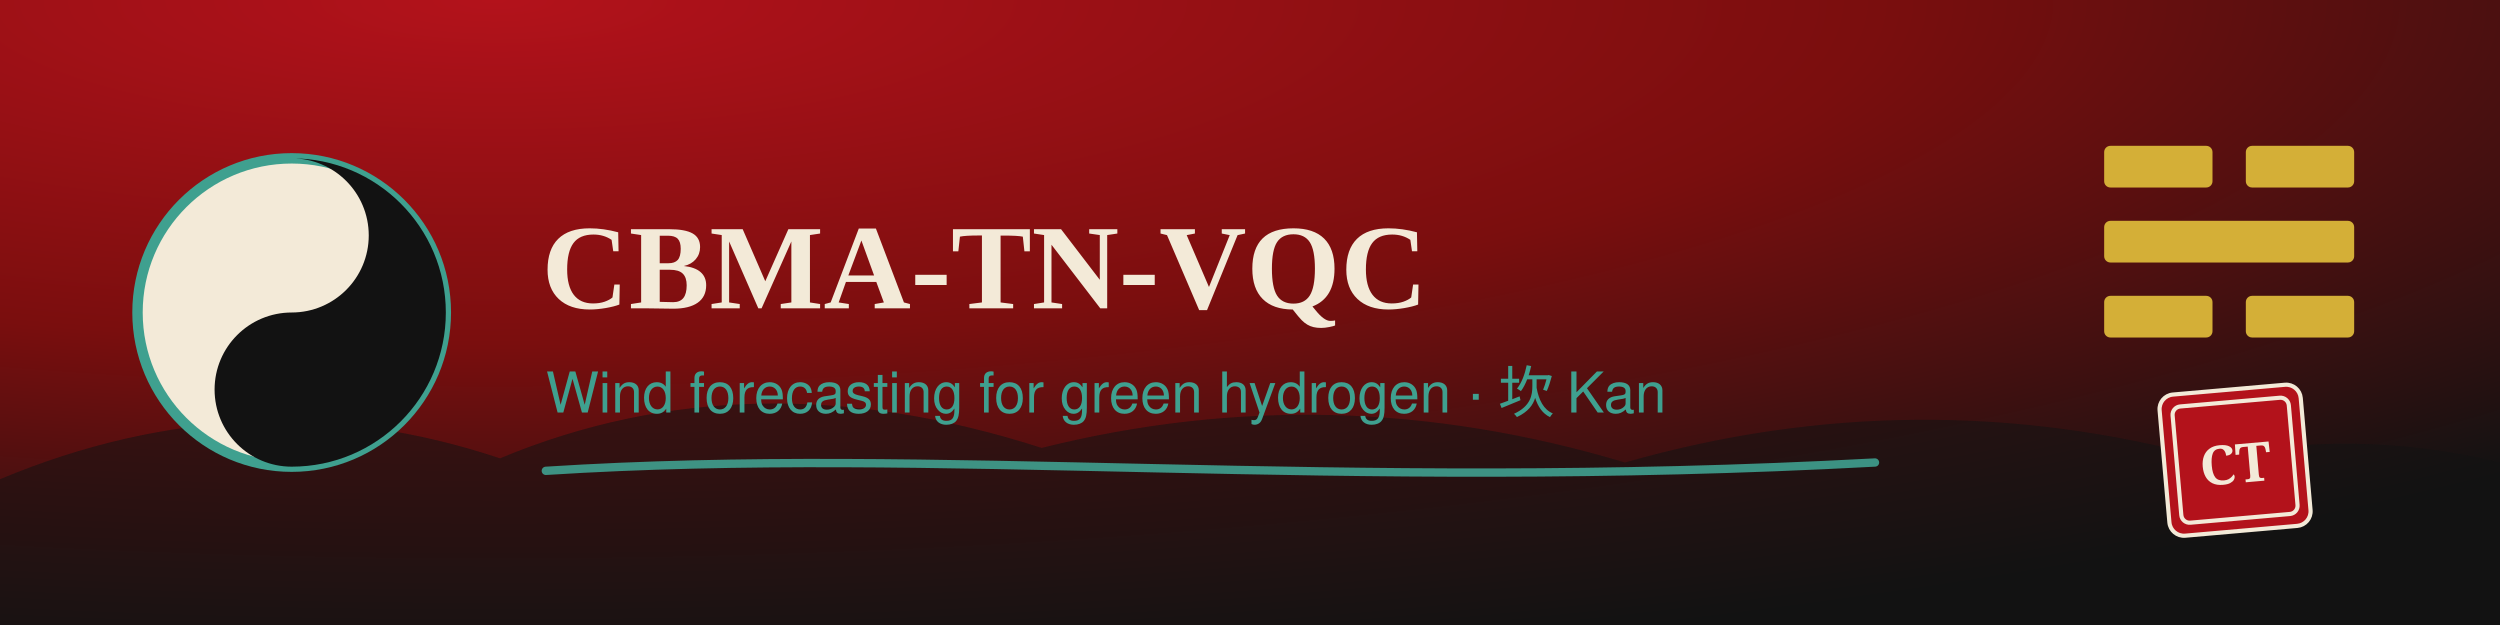
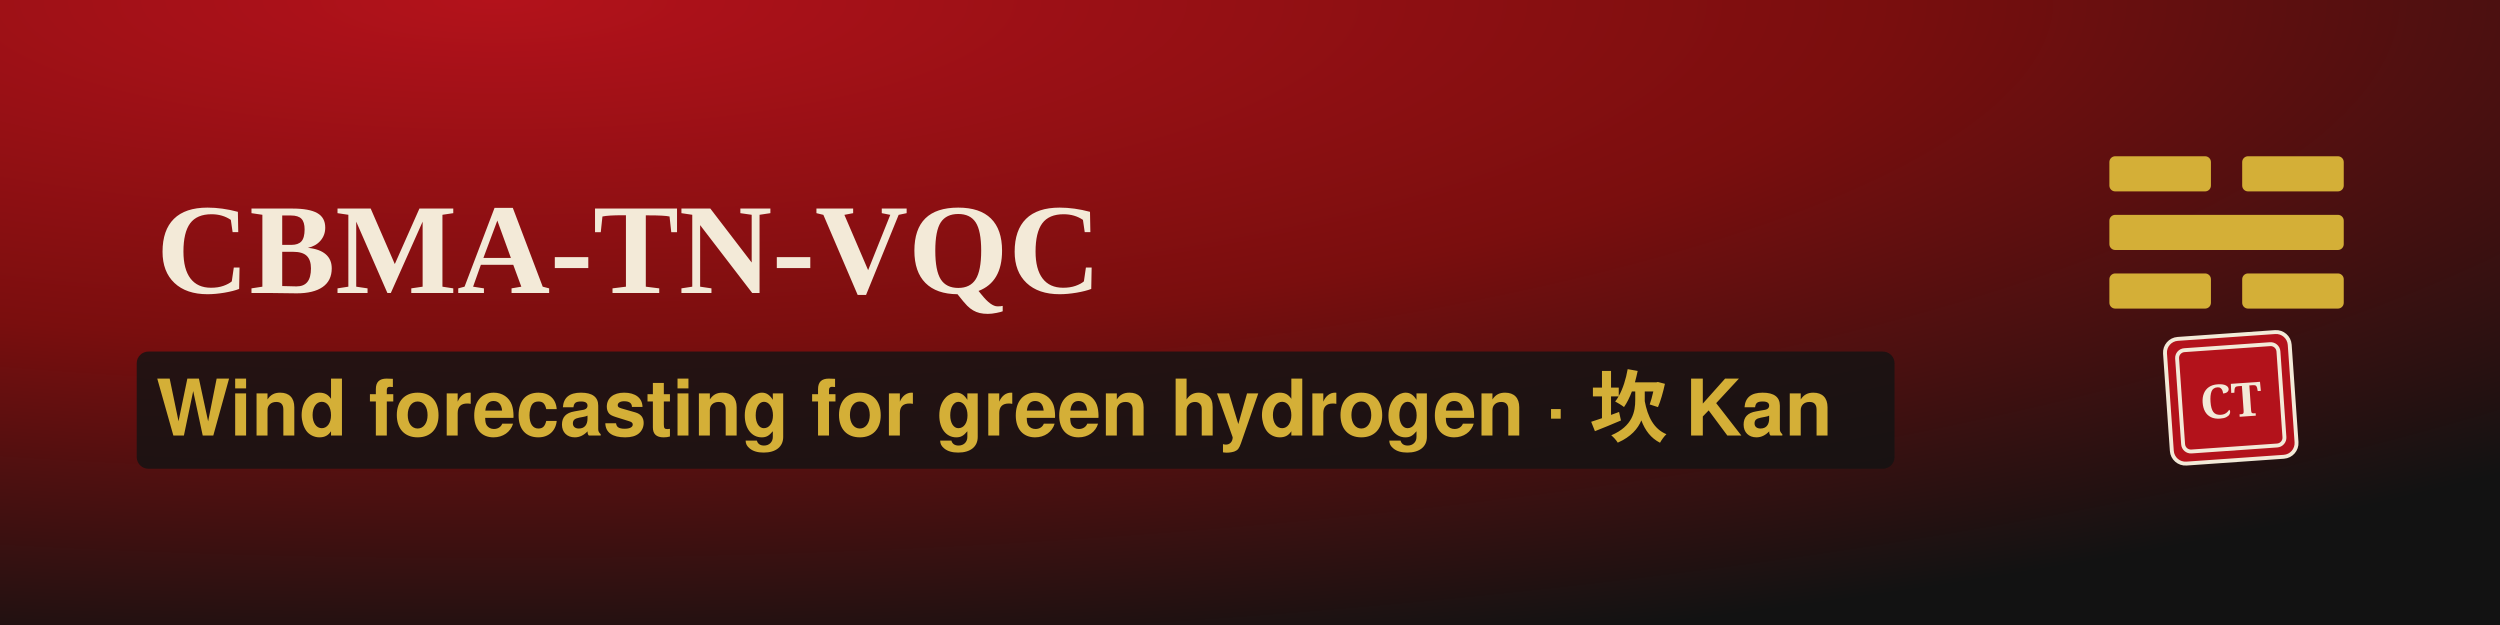
- <svg xmlns="http://www.w3.org/2000/svg" viewBox="0 0 1200 300" width="1200" height="300" preserveAspectRatio="xMidYMid meet" role="img" aria-label="CBMA-TN-VQC · Wind for Green Hydrogen: reference implementation by Rishabh Aryan">
+ <svg xmlns="http://www.w3.org/2000/svg" viewBox="0 0 1280 320" width="100%" preserveAspectRatio="xMidYMid meet" role="img" aria-label="CBMA-TN-VQC · Wind for Green Hydrogen: reference implementation by Rishabh Aryan">
  <defs>
    <radialGradient id="g" cx="20%" cy="0%" r="110%">
      <stop offset="0" stop-color="#b3121b" />
      <stop offset=".5" stop-color="#7a0e0e" />
      <stop offset="1" stop-color="#121212" />
    </radialGradient>
  </defs>
-   <rect width="1200" height="300" fill="url(#g)" />
-   <path d="M0 300 L0 230 Q120 180 240 220 Q360 170 500 215 Q640 180 780 222 Q920 182 1060 220 Q1130 205 1200 222 L1200 300Z" fill="#121212" opacity=".55" />
-   <g transform="translate(140,150)">
-     <circle r="74" fill="#f3ead8" stroke="#3fa08f" stroke-width="5" />
-     <path d="M0 -74a74 74 0 0 1 0 148a37 37 0 0 1 0-74a37 37 0 0 0 0-74z" fill="#121212" />
-     <circle cy="-37" r="10" fill="#f3ead8" />
-     <circle cy="37" r="10" fill="#121212" />
-   </g>
-   <text x="260" y="148" font-family="Georgia,'Times New Roman',serif" font-size="58" font-weight="700" fill="#f3ead8" textLength="385" lengthAdjust="spacingAndGlyphs">CBMA-TN-VQC</text>
-   <text x="262" y="198" font-family="Helvetica,Arial,'Noto Sans TC',sans-serif" font-size="27" fill="#3fa08f">Wind forecasting for green hydrogen · 坎 Kan</text>
-   <path d="M262 226 C450 214 640 236 900 222" stroke="#3fa08f" stroke-width="4" fill="none" stroke-linecap="round" opacity=".9" />
-   <rect x="1010" y="70" width="52" height="20" rx="3" fill="#d4af37" />
-   <rect x="1078" y="70" width="52" height="20" rx="3" fill="#d4af37" />
-   <rect x="1010" y="106" width="120" height="20" rx="3" fill="#d4af37" />
-   <rect x="1010" y="142" width="52" height="20" rx="3" fill="#d4af37" />
-   <rect x="1078" y="142" width="52" height="20" rx="3" fill="#d4af37" />
-   <g transform="translate(1036,190) rotate(-5)">
-     <rect width="68" height="68" rx="7" fill="#b3121b" stroke="#f3ead8" stroke-width="2" />
-     <rect x="6" y="6" width="56" height="56" rx="4" fill="none" stroke="#f3ead8" stroke-width="2" />
-     <text x="34" y="45" text-anchor="middle" font-family="Georgia,serif" font-weight="700" font-size="26" fill="#f3ead8">CT</text>
+   <rect width="1280" height="320" fill="url(#g)" />
+   <text x="80" y="150" font-family="Georgia,'Times New Roman',serif" font-size="66" font-weight="700" fill="#f3ead8" textLength="418" lengthAdjust="spacingAndGlyphs">CBMA-TN-VQC</text>
+   <rect x="70" y="180" width="900" height="60" rx="6" fill="#121212" opacity=".82" />
+   <text x="80" y="223" font-family="Helvetica,Arial,'Noto Sans TC',sans-serif" font-size="40" font-weight="700" fill="#d4af37" textLength="880" lengthAdjust="spacingAndGlyphs">Wind forecasting for green hydrogen · 坎 Kan</text>
+   <rect x="1080" y="80" width="52" height="18" rx="3" fill="#d4af37" />
+   <rect x="1148" y="80" width="52" height="18" rx="3" fill="#d4af37" />
+   <rect x="1080" y="110" width="120" height="18" rx="3" fill="#d4af37" />
+   <rect x="1080" y="140" width="52" height="18" rx="3" fill="#d4af37" />
+   <rect x="1148" y="140" width="52" height="18" rx="3" fill="#d4af37" />
+   <g transform="translate(1108,174) rotate(-4)">
+     <rect width="64" height="64" rx="7" fill="#b3121b" stroke="#f3ead8" stroke-width="2" />
+     <rect x="6" y="6" width="52" height="52" rx="4" fill="none" stroke="#f3ead8" stroke-width="2" />
+     <text x="32" y="42" text-anchor="middle" font-family="Georgia,serif" font-weight="700" font-size="24" fill="#f3ead8">CT</text>
  </g>
</svg>
